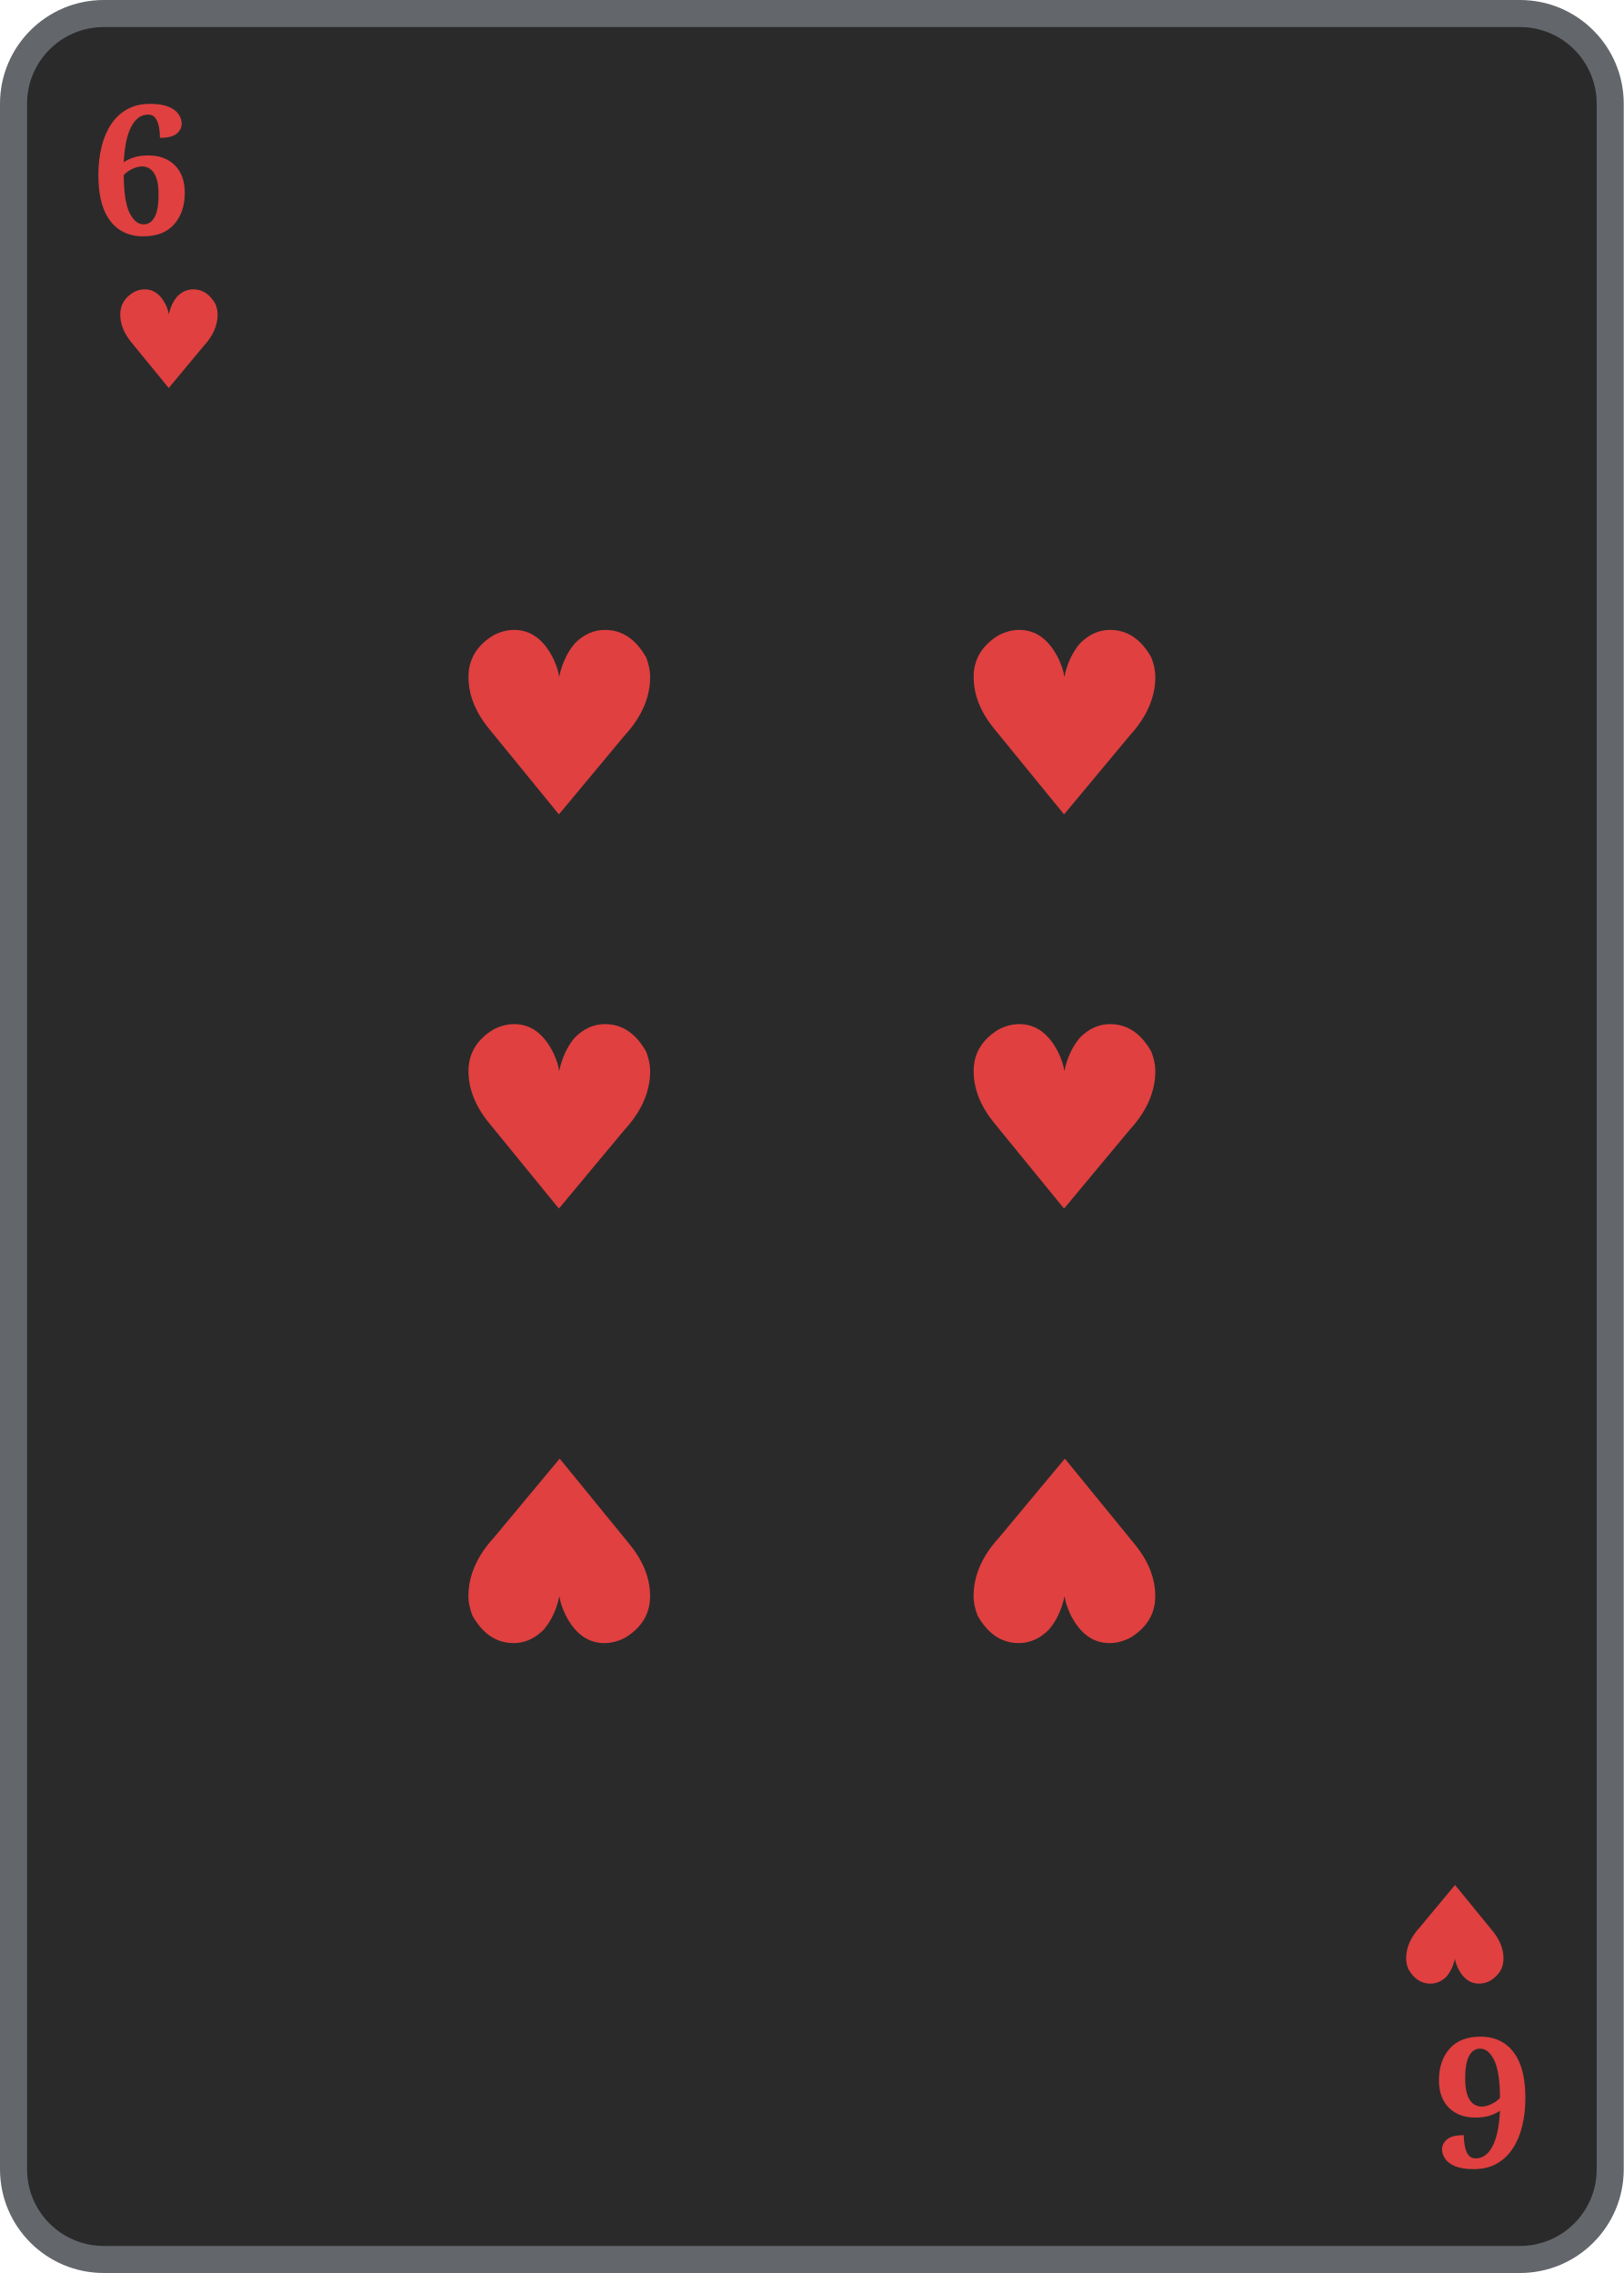
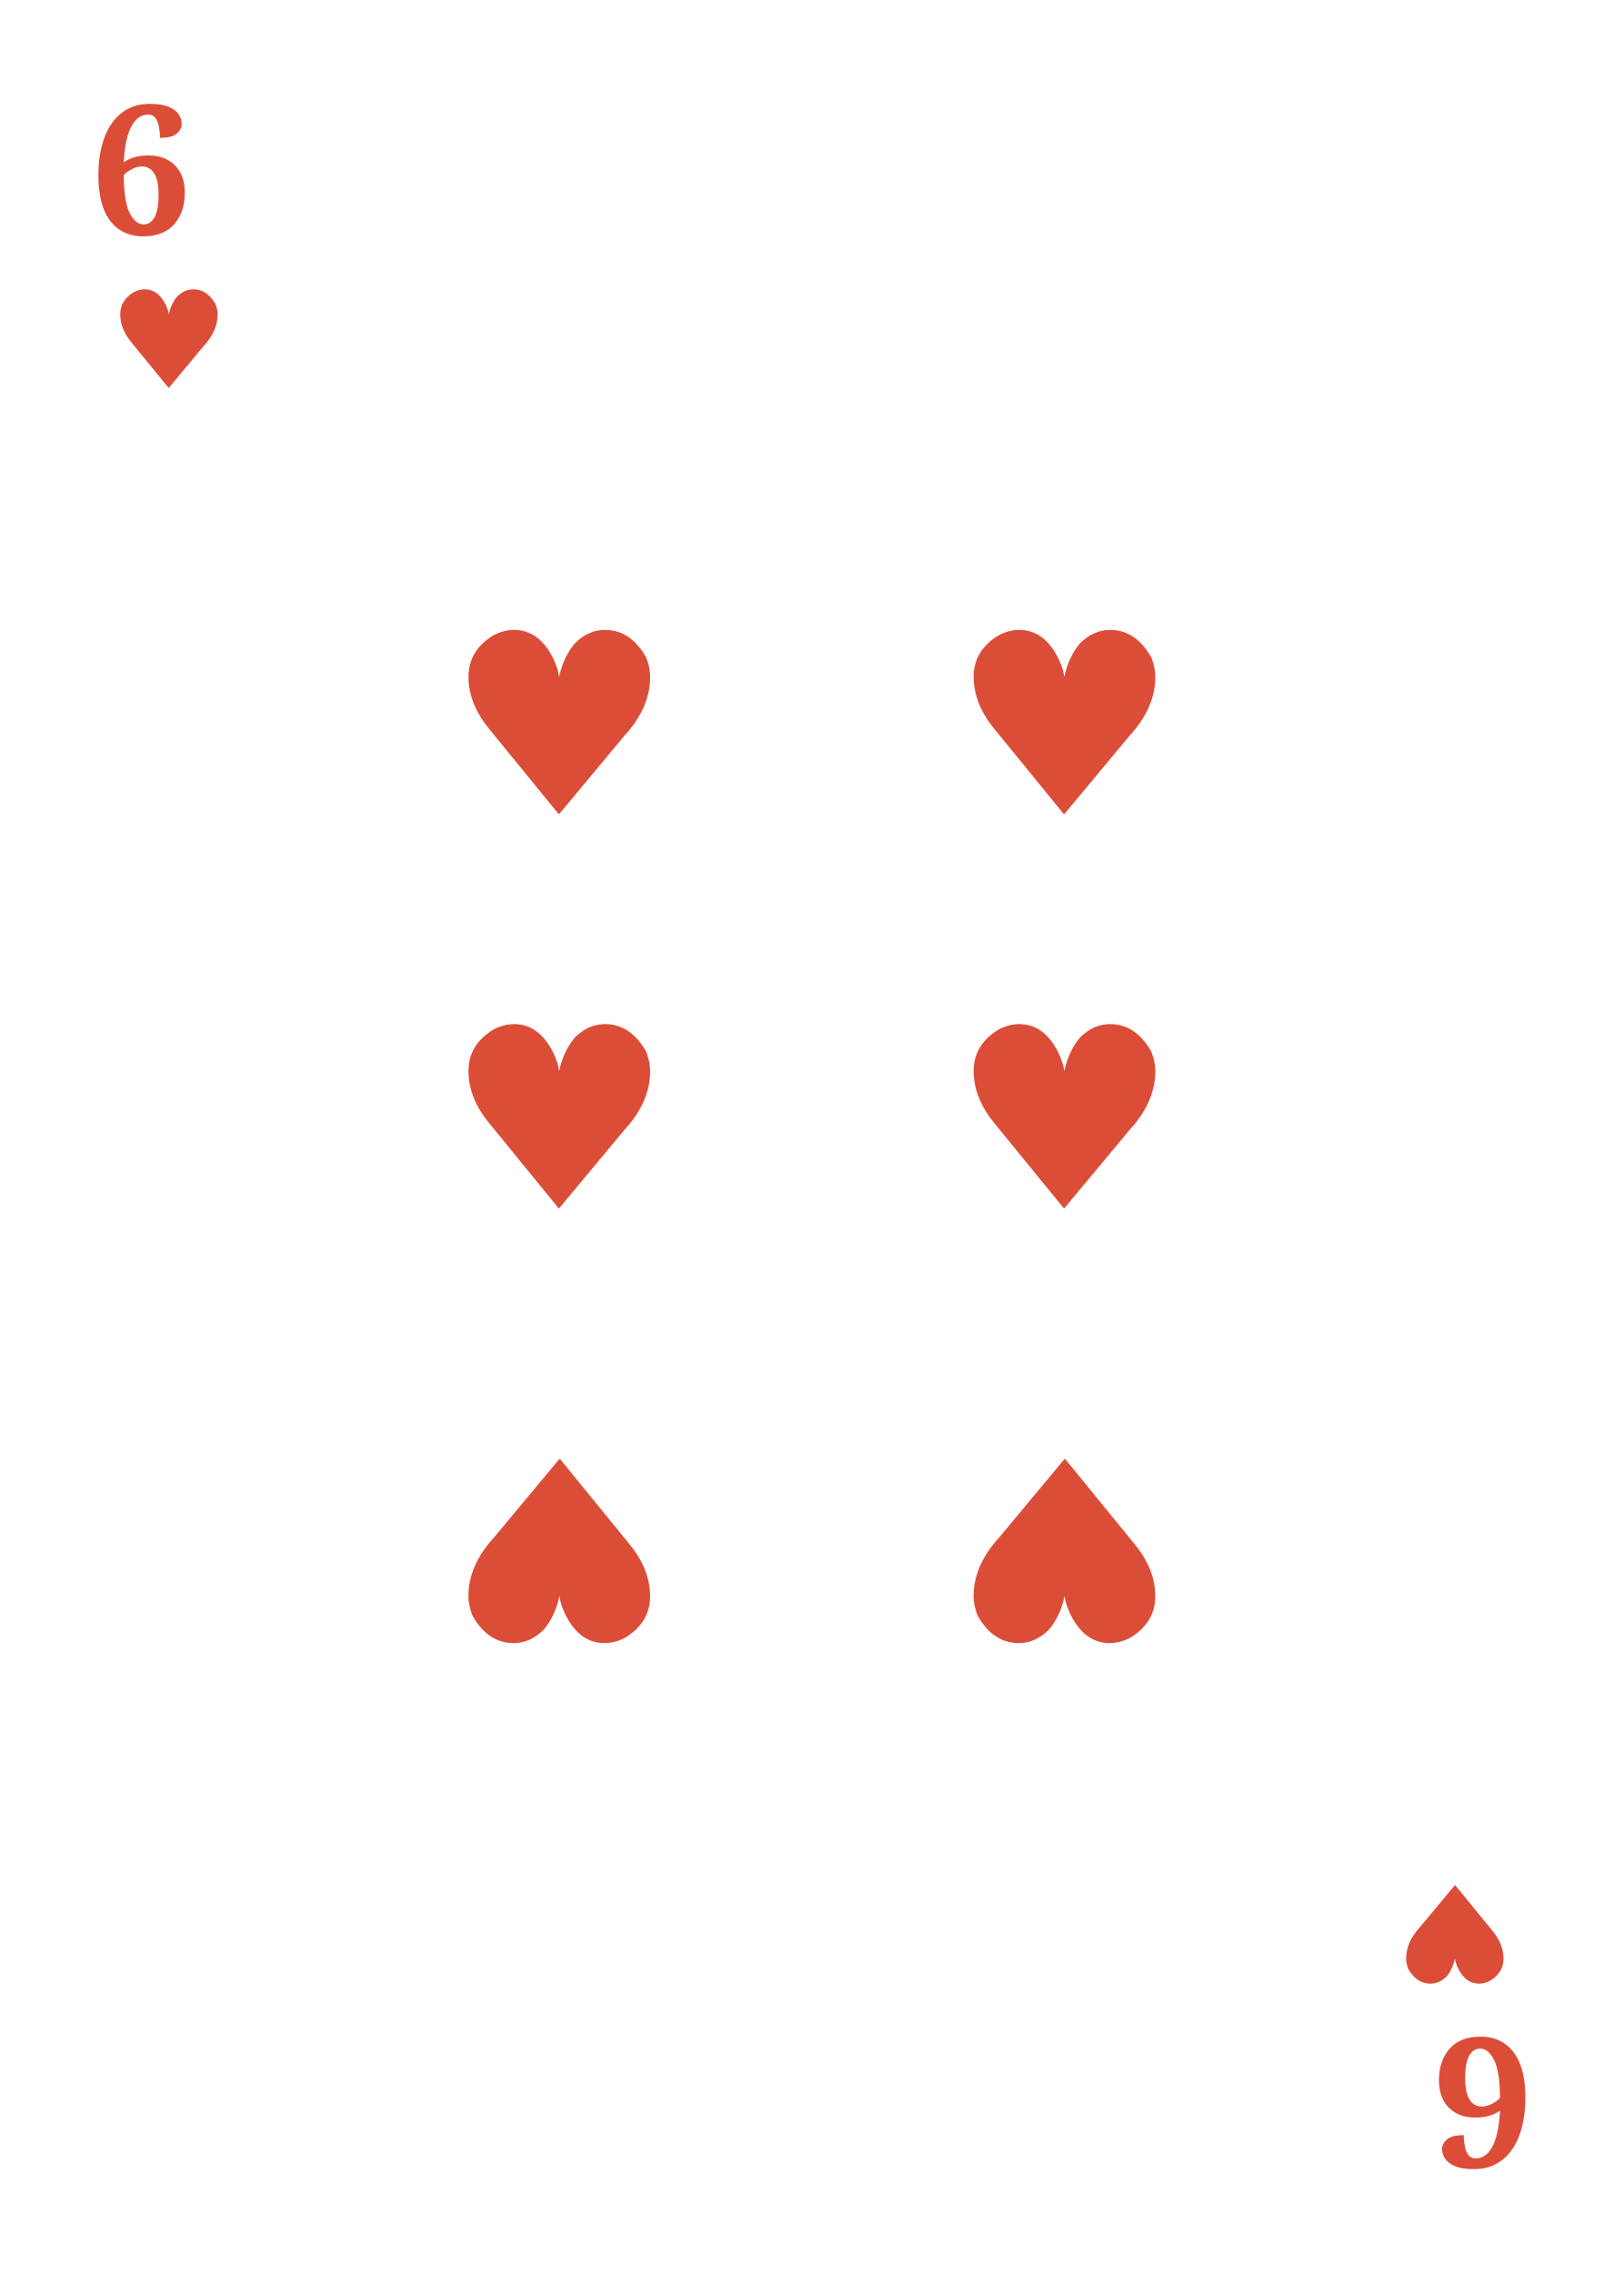
<svg xmlns="http://www.w3.org/2000/svg" viewBox="0 0 180 252" width="180" height="252">
-   <rect x="1.5" y="1.5" width="177" height="249" rx="10" fill="#2a2a2a" stroke="#63666B" stroke-width="3" />
-   <text x="10" y="26" font-family="Georgia, serif" font-size="20" font-weight="bold" fill="#e04040">6</text>
-   <text x="12" y="43" font-family="Georgia, serif" font-size="15" fill="#e04040">♥</text>
+   <text x="10" y="26" font-family="Georgia, serif" font-size="20" font-weight="bold" fill="#dc4d38">6</text>
+   <text x="12" y="43" font-family="Georgia, serif" font-size="15" fill="#dc4d38">♥</text>
  <g transform="rotate(180, 90.0, 126.0)">
-     <text x="10" y="26" font-family="Georgia, serif" font-size="20" font-weight="bold" fill="#e04040">6</text>
-     <text x="12" y="43" font-family="Georgia, serif" font-size="15" fill="#e04040">♥</text>
+     <text x="10" y="26" font-family="Georgia, serif" font-size="20" font-weight="bold" fill="#dc4d38">6</text>
+     <text x="12" y="43" font-family="Georgia, serif" font-size="15" fill="#dc4d38">♥</text>
  </g>
-   <text x="62.0" y="82.3" font-family="Georgia, serif" font-size="28" fill="#e04040" text-anchor="middle" dominant-baseline="middle">♥</text>
-   <text x="118.0" y="82.3" font-family="Georgia, serif" font-size="28" fill="#e04040" text-anchor="middle" dominant-baseline="middle">♥</text>
-   <text x="62.0" y="126.0" font-family="Georgia, serif" font-size="28" fill="#e04040" text-anchor="middle" dominant-baseline="middle">♥</text>
-   <text x="118.0" y="126.0" font-family="Georgia, serif" font-size="28" fill="#e04040" text-anchor="middle" dominant-baseline="middle">♥</text>
-   <text x="62.0" y="169.7" font-family="Georgia, serif" font-size="28" fill="#e04040" text-anchor="middle" dominant-baseline="middle" transform="rotate(180,62.0,169.7)">♥</text>
-   <text x="118.0" y="169.7" font-family="Georgia, serif" font-size="28" fill="#e04040" text-anchor="middle" dominant-baseline="middle" transform="rotate(180,118.0,169.7)">♥</text>
+   <text x="62.0" y="82.3" font-family="Georgia, serif" font-size="28" fill="#dc4d38" text-anchor="middle" dominant-baseline="middle">♥</text>
+   <text x="118.0" y="82.3" font-family="Georgia, serif" font-size="28" fill="#dc4d38" text-anchor="middle" dominant-baseline="middle">♥</text>
+   <text x="62.0" y="126.0" font-family="Georgia, serif" font-size="28" fill="#dc4d38" text-anchor="middle" dominant-baseline="middle">♥</text>
+   <text x="118.0" y="126.0" font-family="Georgia, serif" font-size="28" fill="#dc4d38" text-anchor="middle" dominant-baseline="middle">♥</text>
+   <text x="62.0" y="169.7" font-family="Georgia, serif" font-size="28" fill="#dc4d38" text-anchor="middle" dominant-baseline="middle" transform="rotate(180,62.0,169.7)">♥</text>
+   <text x="118.0" y="169.7" font-family="Georgia, serif" font-size="28" fill="#dc4d38" text-anchor="middle" dominant-baseline="middle" transform="rotate(180,118.0,169.7)">♥</text>
</svg>
